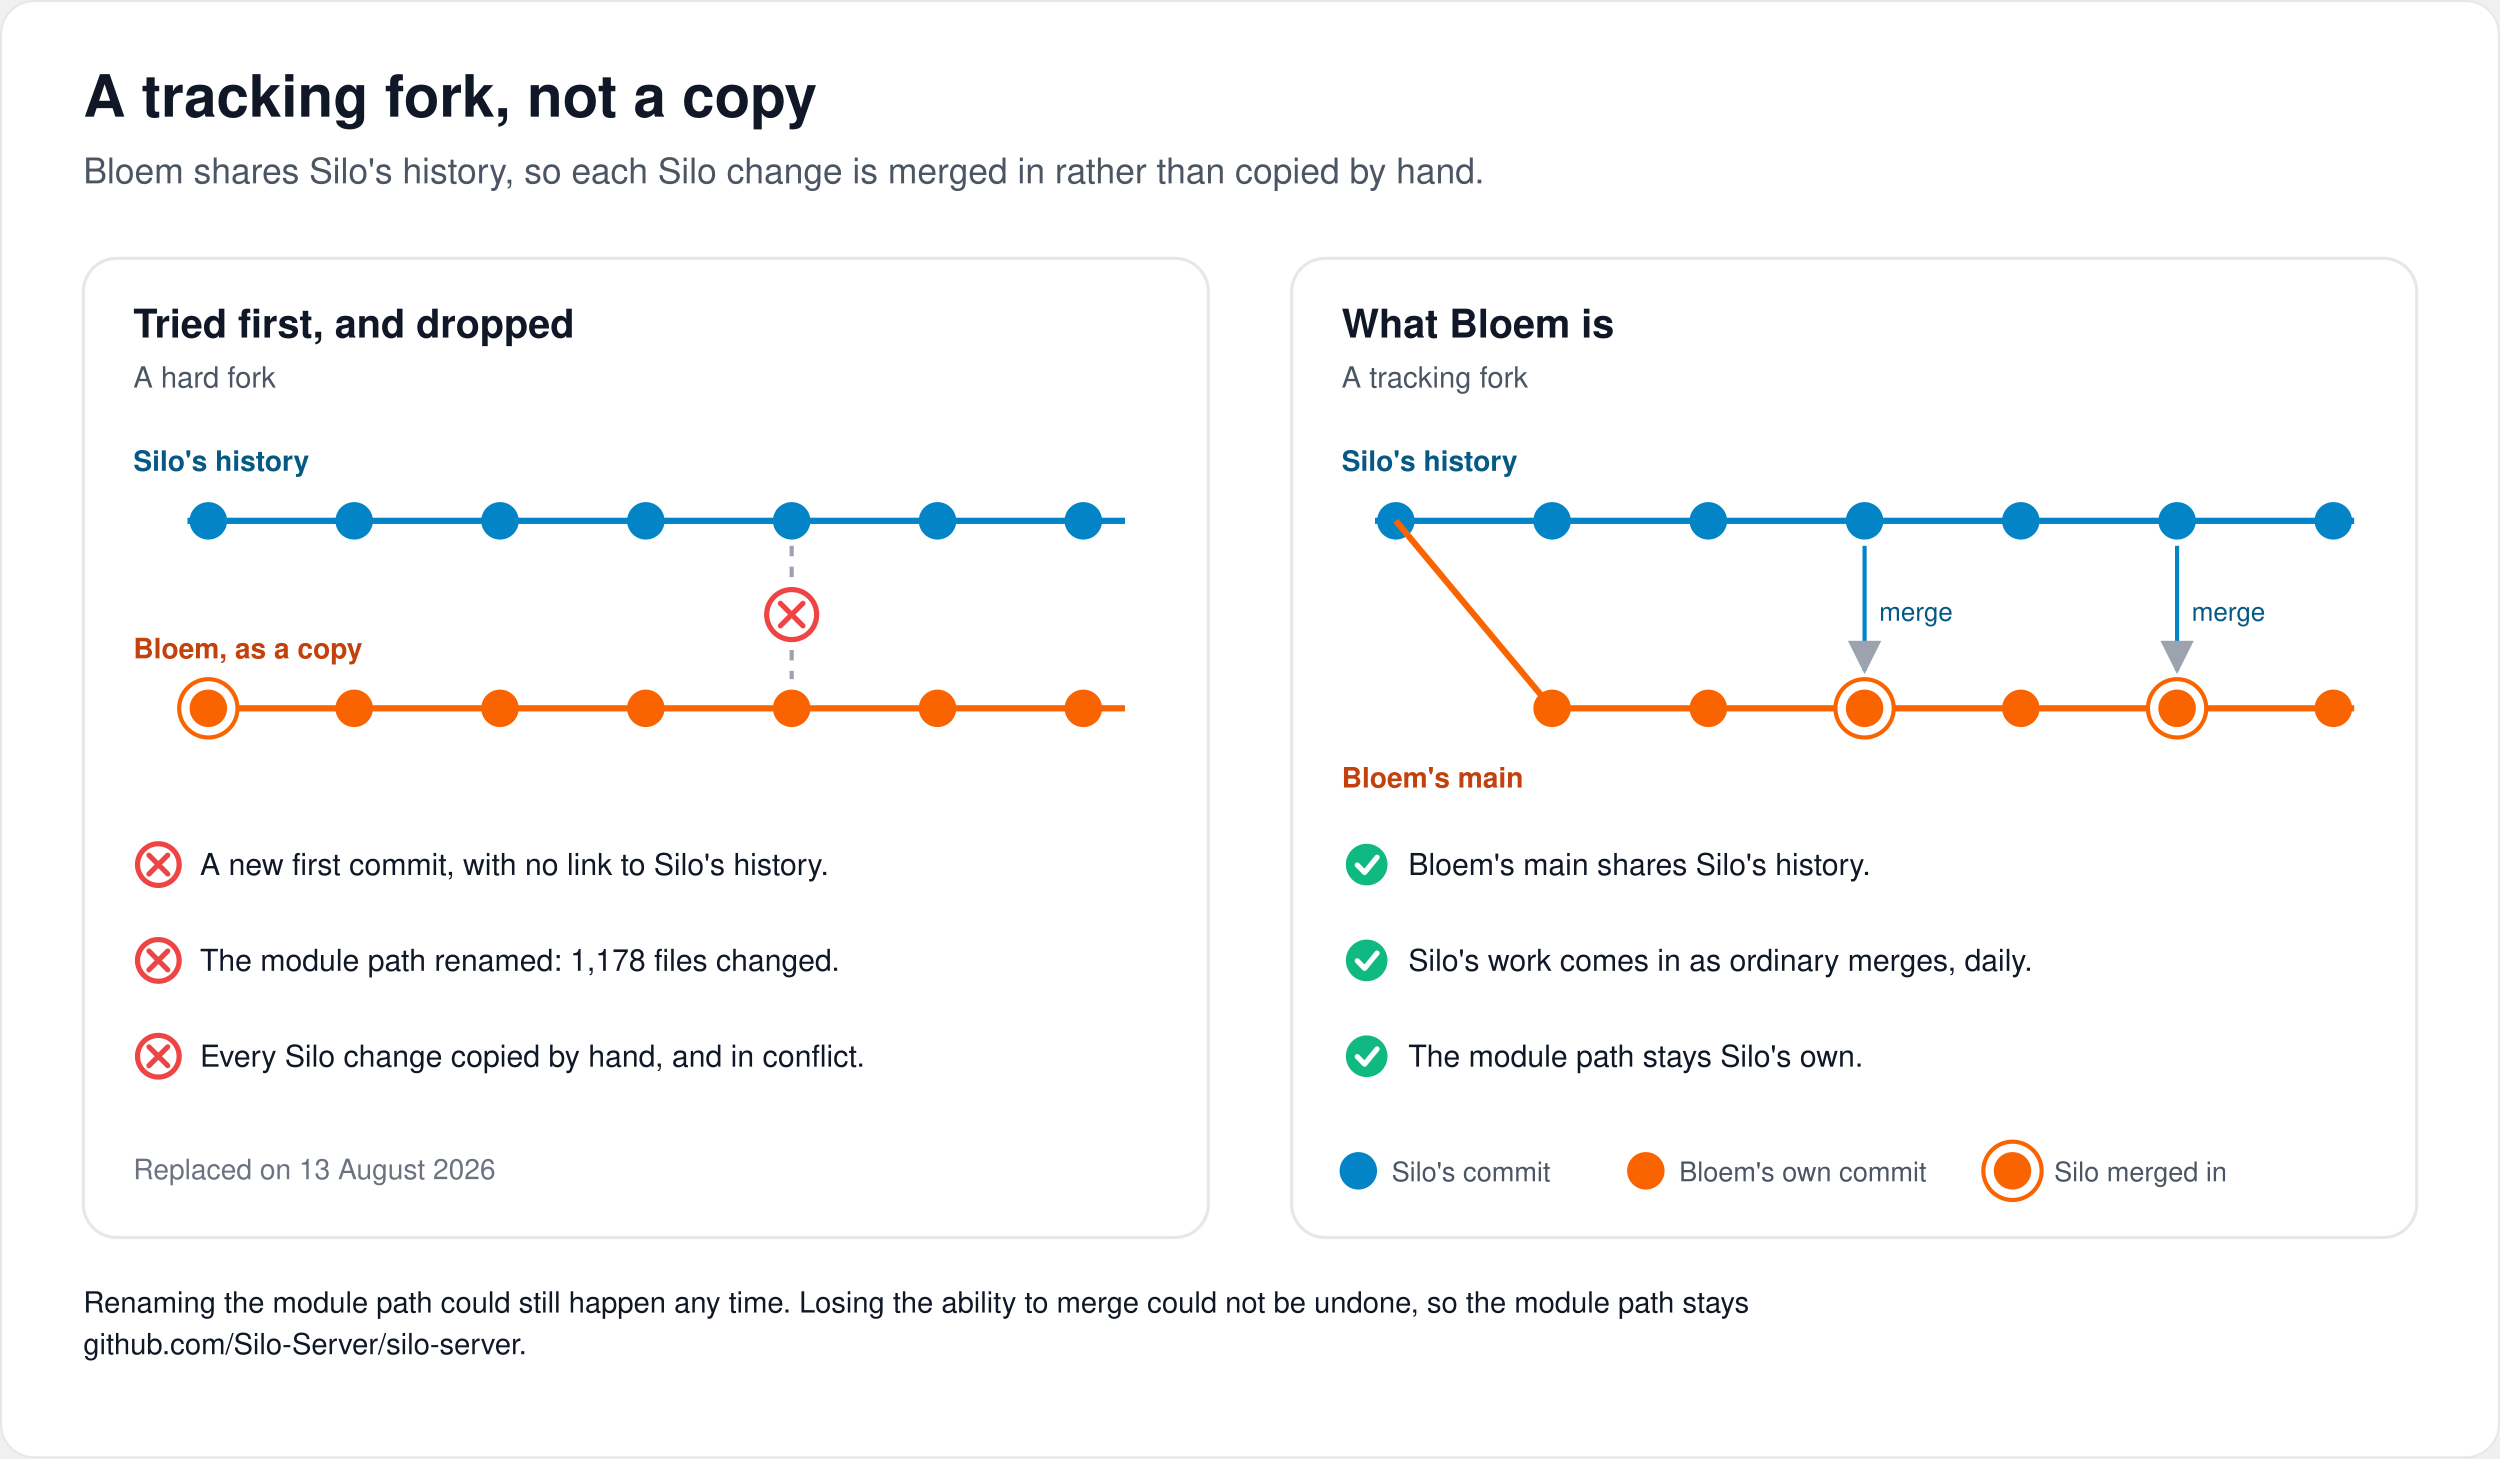
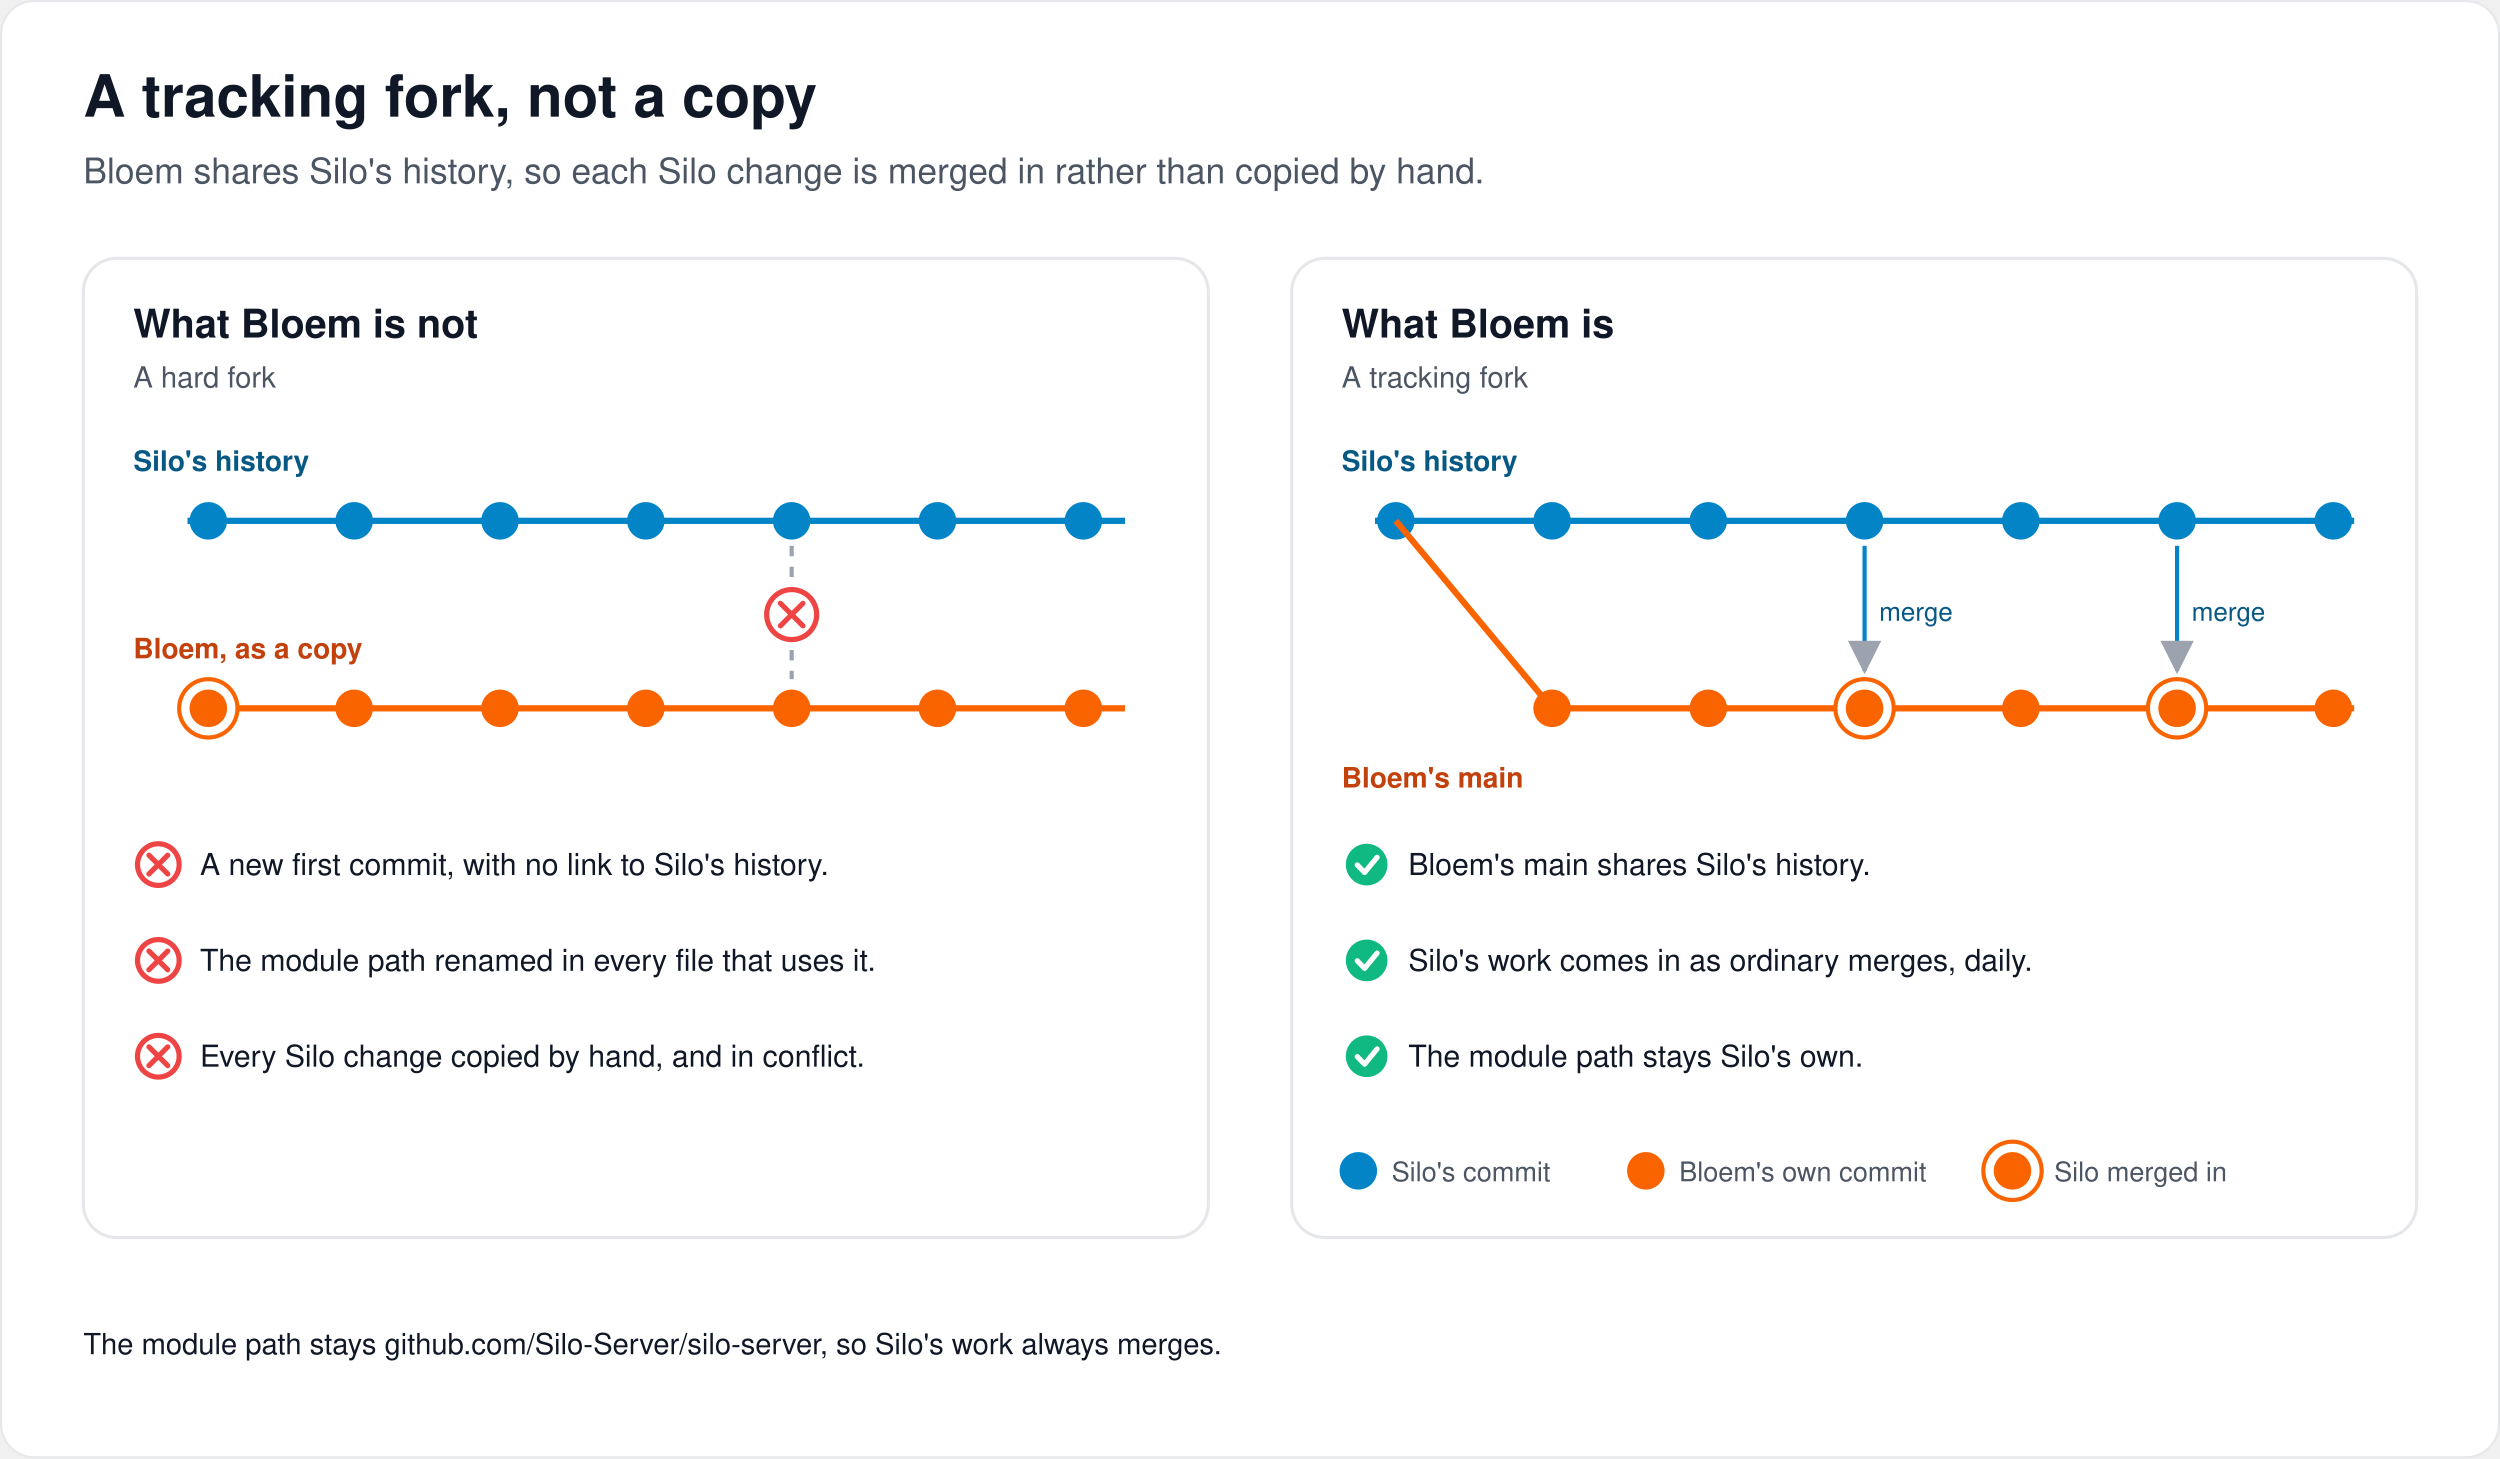
<svg xmlns="http://www.w3.org/2000/svg" width="1200" height="700" viewBox="0 0 1200 700" role="img" aria-labelledby="t d" font-family="'Segoe UI', 'Helvetica Neue', Helvetica, Arial, sans-serif">
  <defs>
    <marker id="arrow" viewBox="0 0 10 10" refX="9" refY="5" markerWidth="8" markerHeight="8" orient="auto-start-reverse">
      <path d="M0,0 L10,5 L0,10 z" fill="#9CA3AF" />
    </marker>
  </defs>
  <rect x="0.5" y="0.5" width="1199" height="699" rx="16" fill="#FFFFFF" stroke="#E5E7EB" />
  <text x="40" y="56" font-size="28" font-weight="700" fill="#101827" text-anchor="start">A tracking fork, not a copy</text>
  <text x="40" y="88" font-size="17" font-weight="normal" fill="#4B5563" text-anchor="start">Bloem shares Silo's history, so each Silo change is merged in rather than copied by hand.</text>
  <rect x="40" y="124" width="540" height="470" rx="16" fill="#FFFFFF" stroke="#E5E7EB" stroke-width="1.5" />
-   <text x="64" y="162" font-size="19" font-weight="700" fill="#101827" text-anchor="start">Tried first, and dropped</text>
+   <text x="64" y="162" font-size="19" font-weight="700" fill="#101827" text-anchor="start">What Bloem is not</text>
  <text x="64" y="186" font-size="14" font-weight="normal" fill="#4B5563" text-anchor="start">A hard fork</text>
  <text x="64" y="226" font-size="13.5" font-weight="600" fill="#075985" text-anchor="start">Silo's history</text>
  <line x1="90" y1="250" x2="540" y2="250" stroke="#0284C7" stroke-width="3" />
  <circle cx="100" cy="250" r="9" fill="#0284C7" />
  <circle cx="170" cy="250" r="9" fill="#0284C7" />
  <circle cx="240" cy="250" r="9" fill="#0284C7" />
  <circle cx="310" cy="250" r="9" fill="#0284C7" />
  <circle cx="380" cy="250" r="9" fill="#0284C7" />
  <circle cx="450" cy="250" r="9" fill="#0284C7" />
  <circle cx="520" cy="250" r="9" fill="#0284C7" />
  <text x="64" y="316" font-size="13.5" font-weight="600" fill="#C2410C" text-anchor="start">Bloem, as a copy</text>
  <line x1="100" y1="340" x2="540" y2="340" stroke="#FA6400" stroke-width="3" />
  <circle cx="100" cy="340" r="14" fill="#FFFFFF" stroke="#FA6400" stroke-width="2" />
  <circle cx="100" cy="340" r="9" fill="#FA6400" />
  <circle cx="170" cy="340" r="9" fill="#FA6400" />
  <circle cx="240" cy="340" r="9" fill="#FA6400" />
  <circle cx="310" cy="340" r="9" fill="#FA6400" />
  <circle cx="380" cy="340" r="9" fill="#FA6400" />
  <circle cx="450" cy="340" r="9" fill="#FA6400" />
  <circle cx="520" cy="340" r="9" fill="#FA6400" />
  <line x1="380" y1="262" x2="380" y2="326" stroke="#9CA3AF" stroke-width="2" stroke-dasharray="5 5" />
  <circle cx="380" cy="295" r="12" fill="#FFFFFF" stroke="#EF4444" stroke-width="2.5" />
  <path d="M374.6,289.6 L385.4,300.4 M385.4,289.6 L374.6,300.4" stroke="#EF4444" stroke-width="2.5" stroke-linecap="round" />
  <circle cx="76" cy="415" r="10" fill="#FFFFFF" stroke="#EF4444" stroke-width="2.5" />
  <path d="M71.5,410.5 L80.5,419.5 M80.5,410.5 L71.5,419.5" stroke="#EF4444" stroke-width="2.5" stroke-linecap="round" />
  <text x="96" y="420" font-size="14.5" font-weight="normal" fill="#101827" text-anchor="start">A new first commit, with no link to Silo's history.</text>
  <circle cx="76" cy="461" r="10" fill="#FFFFFF" stroke="#EF4444" stroke-width="2.5" />
  <path d="M71.5,456.5 L80.5,465.5 M80.5,456.5 L71.5,465.5" stroke="#EF4444" stroke-width="2.5" stroke-linecap="round" />
-   <text x="96" y="466" font-size="14.5" font-weight="normal" fill="#101827" text-anchor="start">The module path renamed: 1,178 files changed.</text>
+   <text x="96" y="466" font-size="14.5" font-weight="normal" fill="#101827" text-anchor="start">The module path renamed in every file that uses it.</text>
  <circle cx="76" cy="507" r="10" fill="#FFFFFF" stroke="#EF4444" stroke-width="2.5" />
  <path d="M71.5,502.5 L80.5,511.5 M80.5,502.5 L71.5,511.5" stroke="#EF4444" stroke-width="2.5" stroke-linecap="round" />
  <text x="96" y="512" font-size="14.5" font-weight="normal" fill="#101827" text-anchor="start">Every Silo change copied by hand, and in conflict.</text>
-   <text x="64" y="566" font-size="13.5" font-weight="normal" fill="#6B7280" text-anchor="start">Replaced on 13 August 2026</text>
  <rect x="620" y="124" width="540" height="470" rx="16" fill="#FFFFFF" stroke="#E5E7EB" stroke-width="1.5" />
  <text x="644" y="162" font-size="19" font-weight="700" fill="#101827" text-anchor="start">What Bloem is</text>
  <text x="644" y="186" font-size="14" font-weight="normal" fill="#4B5563" text-anchor="start">A tracking fork</text>
  <text x="644" y="226" font-size="13.5" font-weight="600" fill="#075985" text-anchor="start">Silo's history</text>
  <line x1="660" y1="250" x2="1130" y2="250" stroke="#0284C7" stroke-width="3" />
  <circle cx="670" cy="250" r="9" fill="#0284C7" />
  <circle cx="745" cy="250" r="9" fill="#0284C7" />
  <circle cx="820" cy="250" r="9" fill="#0284C7" />
  <circle cx="895" cy="250" r="9" fill="#0284C7" />
  <circle cx="970" cy="250" r="9" fill="#0284C7" />
  <circle cx="1045" cy="250" r="9" fill="#0284C7" />
  <circle cx="1120" cy="250" r="9" fill="#0284C7" />
  <text x="644" y="378" font-size="13.5" font-weight="600" fill="#C2410C" text-anchor="start">Bloem's main</text>
  <line x1="670" y1="250" x2="745" y2="340" stroke="#FA6400" stroke-width="3" />
  <line x1="745" y1="340" x2="1130" y2="340" stroke="#FA6400" stroke-width="3" />
  <circle cx="745" cy="340" r="9" fill="#FA6400" />
  <circle cx="820" cy="340" r="9" fill="#FA6400" />
  <circle cx="970" cy="340" r="9" fill="#FA6400" />
  <circle cx="1120" cy="340" r="9" fill="#FA6400" />
  <line x1="895" y1="262" x2="895" y2="322" stroke="#0284C7" stroke-width="2" marker-end="url(#arrow)" />
  <circle cx="895" cy="340" r="14" fill="#FFFFFF" stroke="#FA6400" stroke-width="2" />
  <circle cx="895" cy="340" r="9" fill="#FA6400" />
  <line x1="1045" y1="262" x2="1045" y2="322" stroke="#0284C7" stroke-width="2" marker-end="url(#arrow)" />
  <circle cx="1045" cy="340" r="14" fill="#FFFFFF" stroke="#FA6400" stroke-width="2" />
  <circle cx="1045" cy="340" r="9" fill="#FA6400" />
  <text x="902" y="298" font-size="12.5" font-weight="normal" fill="#075985" text-anchor="start">merge</text>
  <text x="1052" y="298" font-size="12.5" font-weight="normal" fill="#075985" text-anchor="start">merge</text>
  <circle cx="656" cy="415" r="10" fill="#10B981" />
  <path d="M651.5,415.2 L655.0,418.8 L661.0,411.5" fill="none" stroke="#FFFFFF" stroke-width="2.5" stroke-linecap="round" stroke-linejoin="round" />
  <text x="676" y="420" font-size="14.5" font-weight="normal" fill="#101827" text-anchor="start">Bloem's main shares Silo's history.</text>
  <circle cx="656" cy="461" r="10" fill="#10B981" />
  <path d="M651.5,461.2 L655.0,464.8 L661.0,457.5" fill="none" stroke="#FFFFFF" stroke-width="2.5" stroke-linecap="round" stroke-linejoin="round" />
  <text x="676" y="466" font-size="14.5" font-weight="normal" fill="#101827" text-anchor="start">Silo's work comes in as ordinary merges, daily.</text>
  <circle cx="656" cy="507" r="10" fill="#10B981" />
  <path d="M651.5,507.2 L655.0,510.8 L661.0,503.5" fill="none" stroke="#FFFFFF" stroke-width="2.5" stroke-linecap="round" stroke-linejoin="round" />
  <text x="676" y="512" font-size="14.5" font-weight="normal" fill="#101827" text-anchor="start">The module path stays Silo's own.</text>
  <circle cx="652" cy="562" r="9" fill="#0284C7" />
  <text x="668" y="567" font-size="13" font-weight="normal" fill="#4B5563" text-anchor="start">Silo's commit</text>
  <circle cx="790" cy="562" r="9" fill="#FA6400" />
  <text x="806" y="567" font-size="13" font-weight="normal" fill="#4B5563" text-anchor="start">Bloem's own commit</text>
  <circle cx="966" cy="562" r="14" fill="#FFFFFF" stroke="#FA6400" stroke-width="2" />
  <circle cx="966" cy="562" r="9" fill="#FA6400" />
  <text x="986" y="567" font-size="13" font-weight="normal" fill="#4B5563" text-anchor="start">Silo merged in</text>
-   <text x="40" y="630" font-size="14" font-weight="normal" fill="#101827" text-anchor="start">Renaming the module path could still happen any time. Losing the ability to merge could not be undone, so the module path stays</text>
-   <text x="40" y="650" font-size="14" font-weight="normal" fill="#101827" text-anchor="start">github.com/Silo-Server/silo-server.</text>
+   <text x="40" y="650" font-size="14" font-weight="normal" fill="#101827" text-anchor="start">The module path stays github.com/Silo-Server/silo-server, so Silo's work always merges.</text>
</svg>
